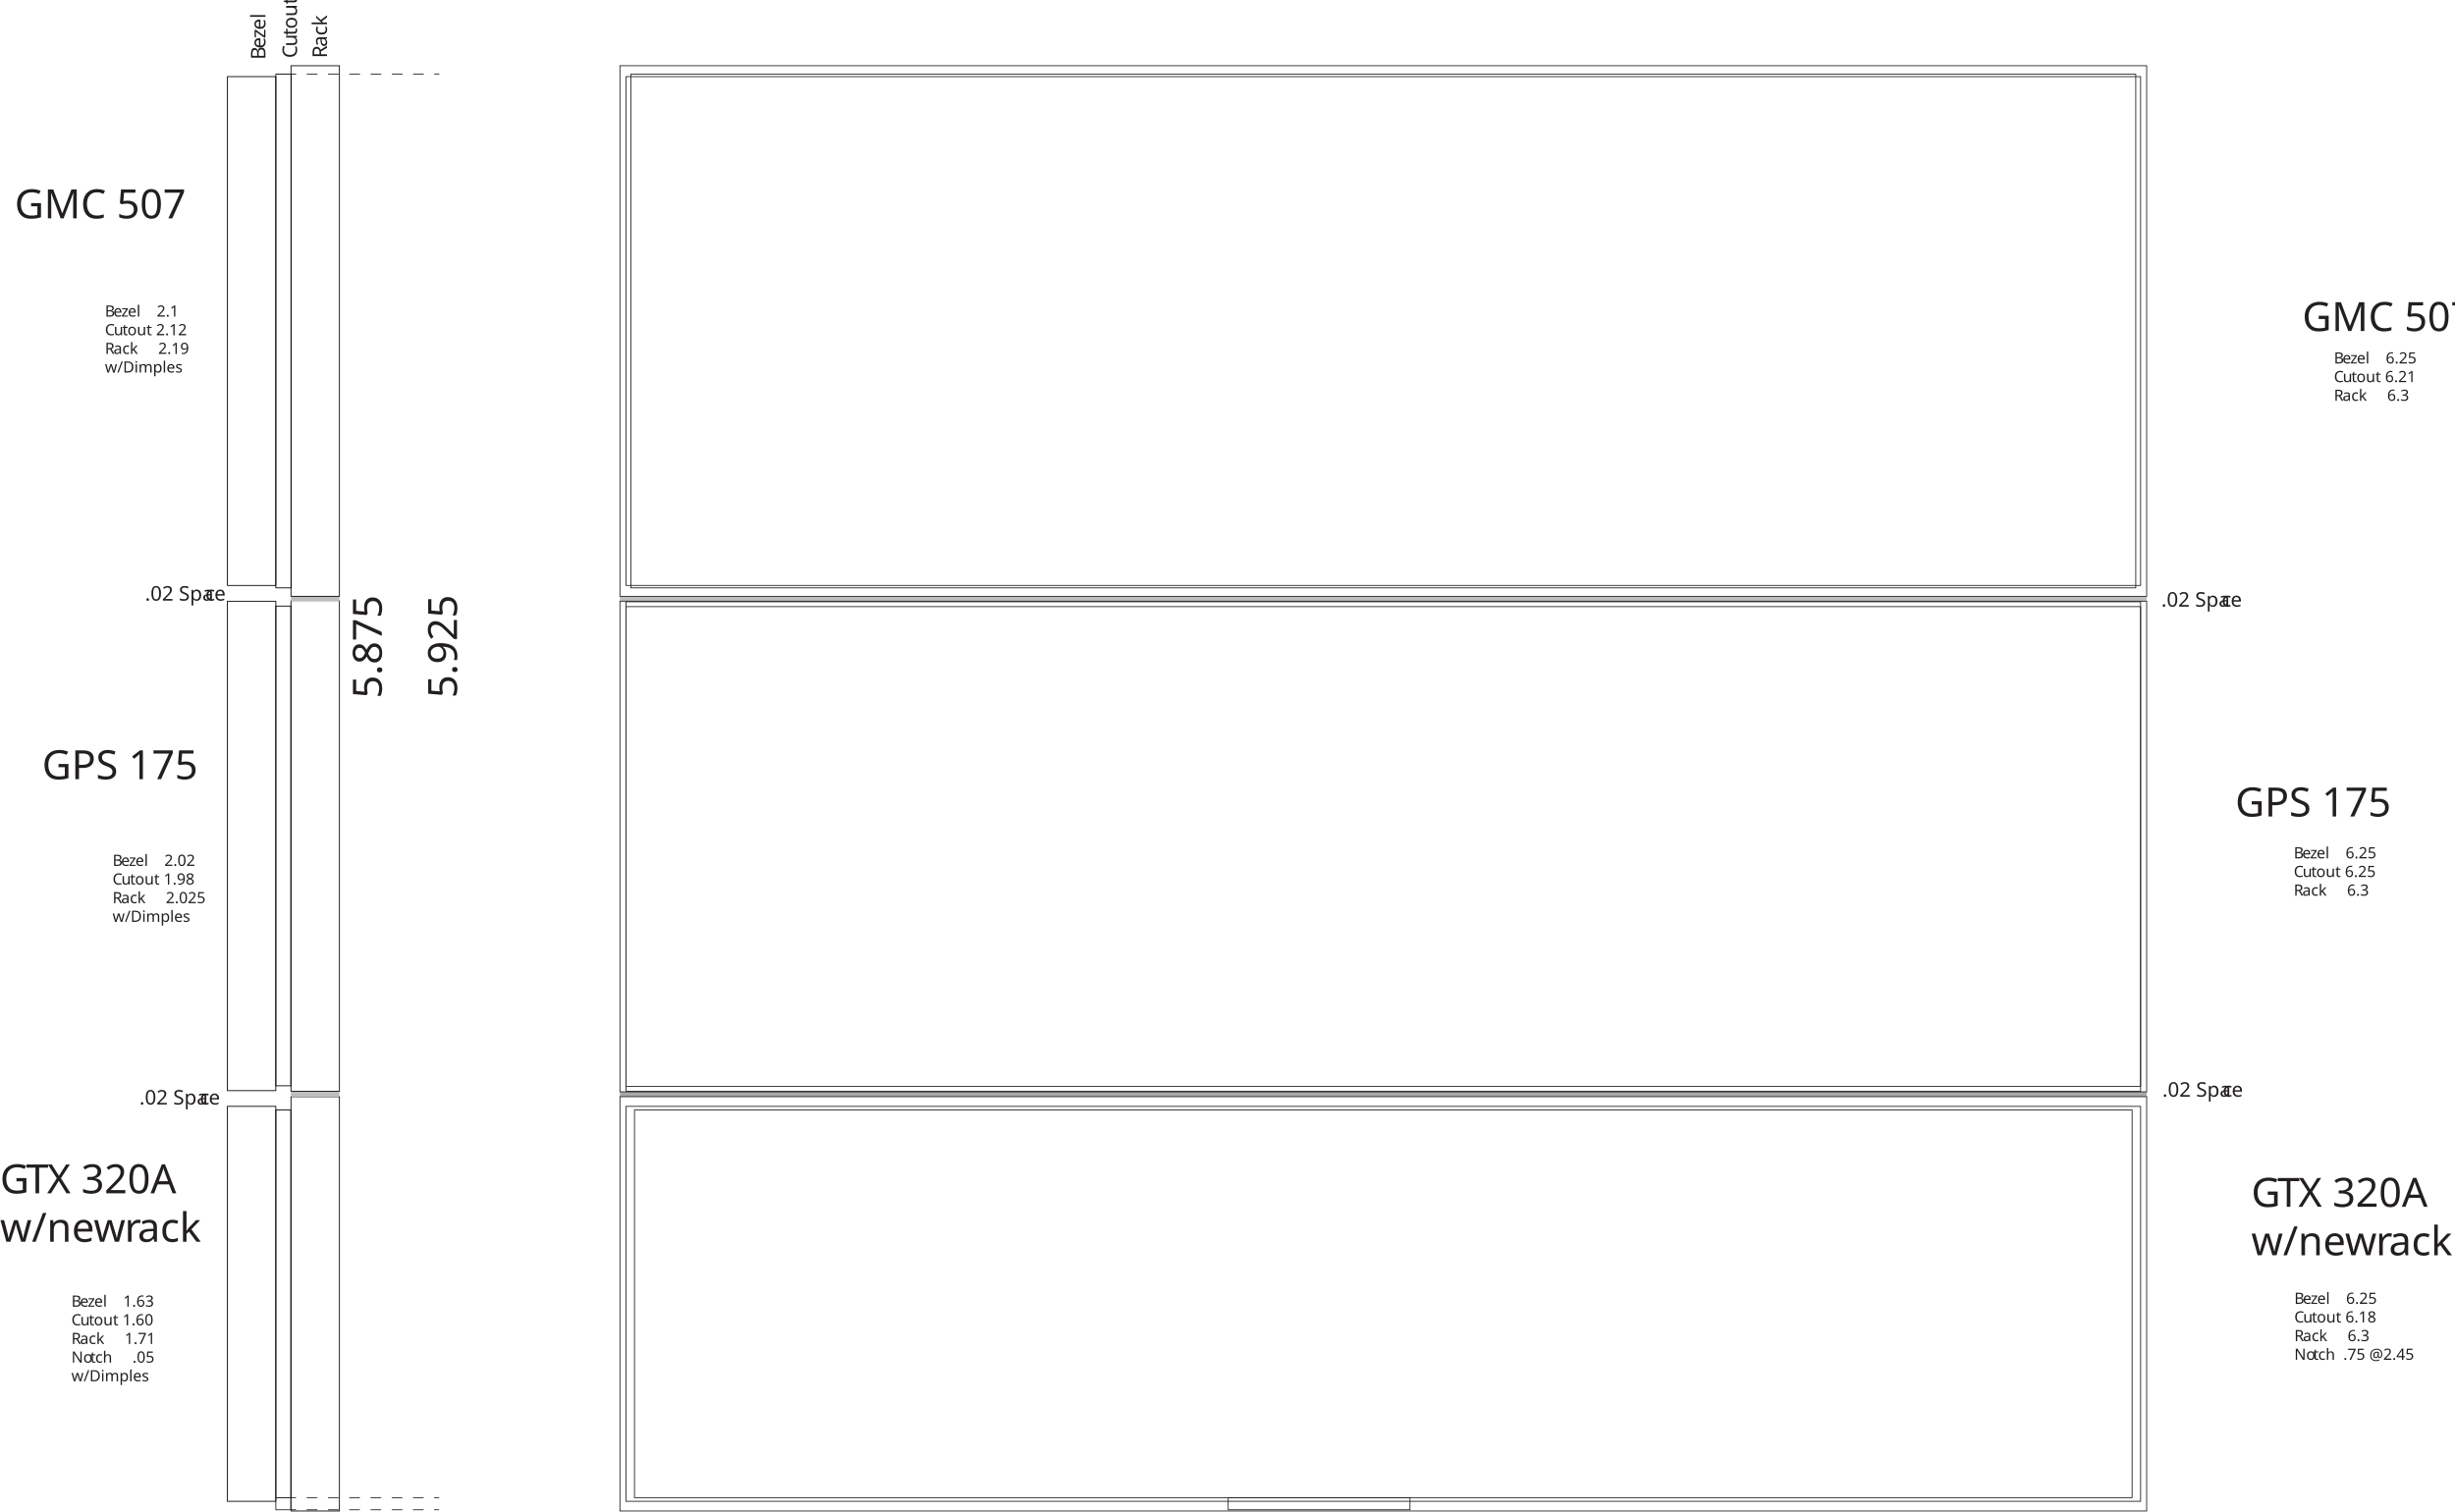
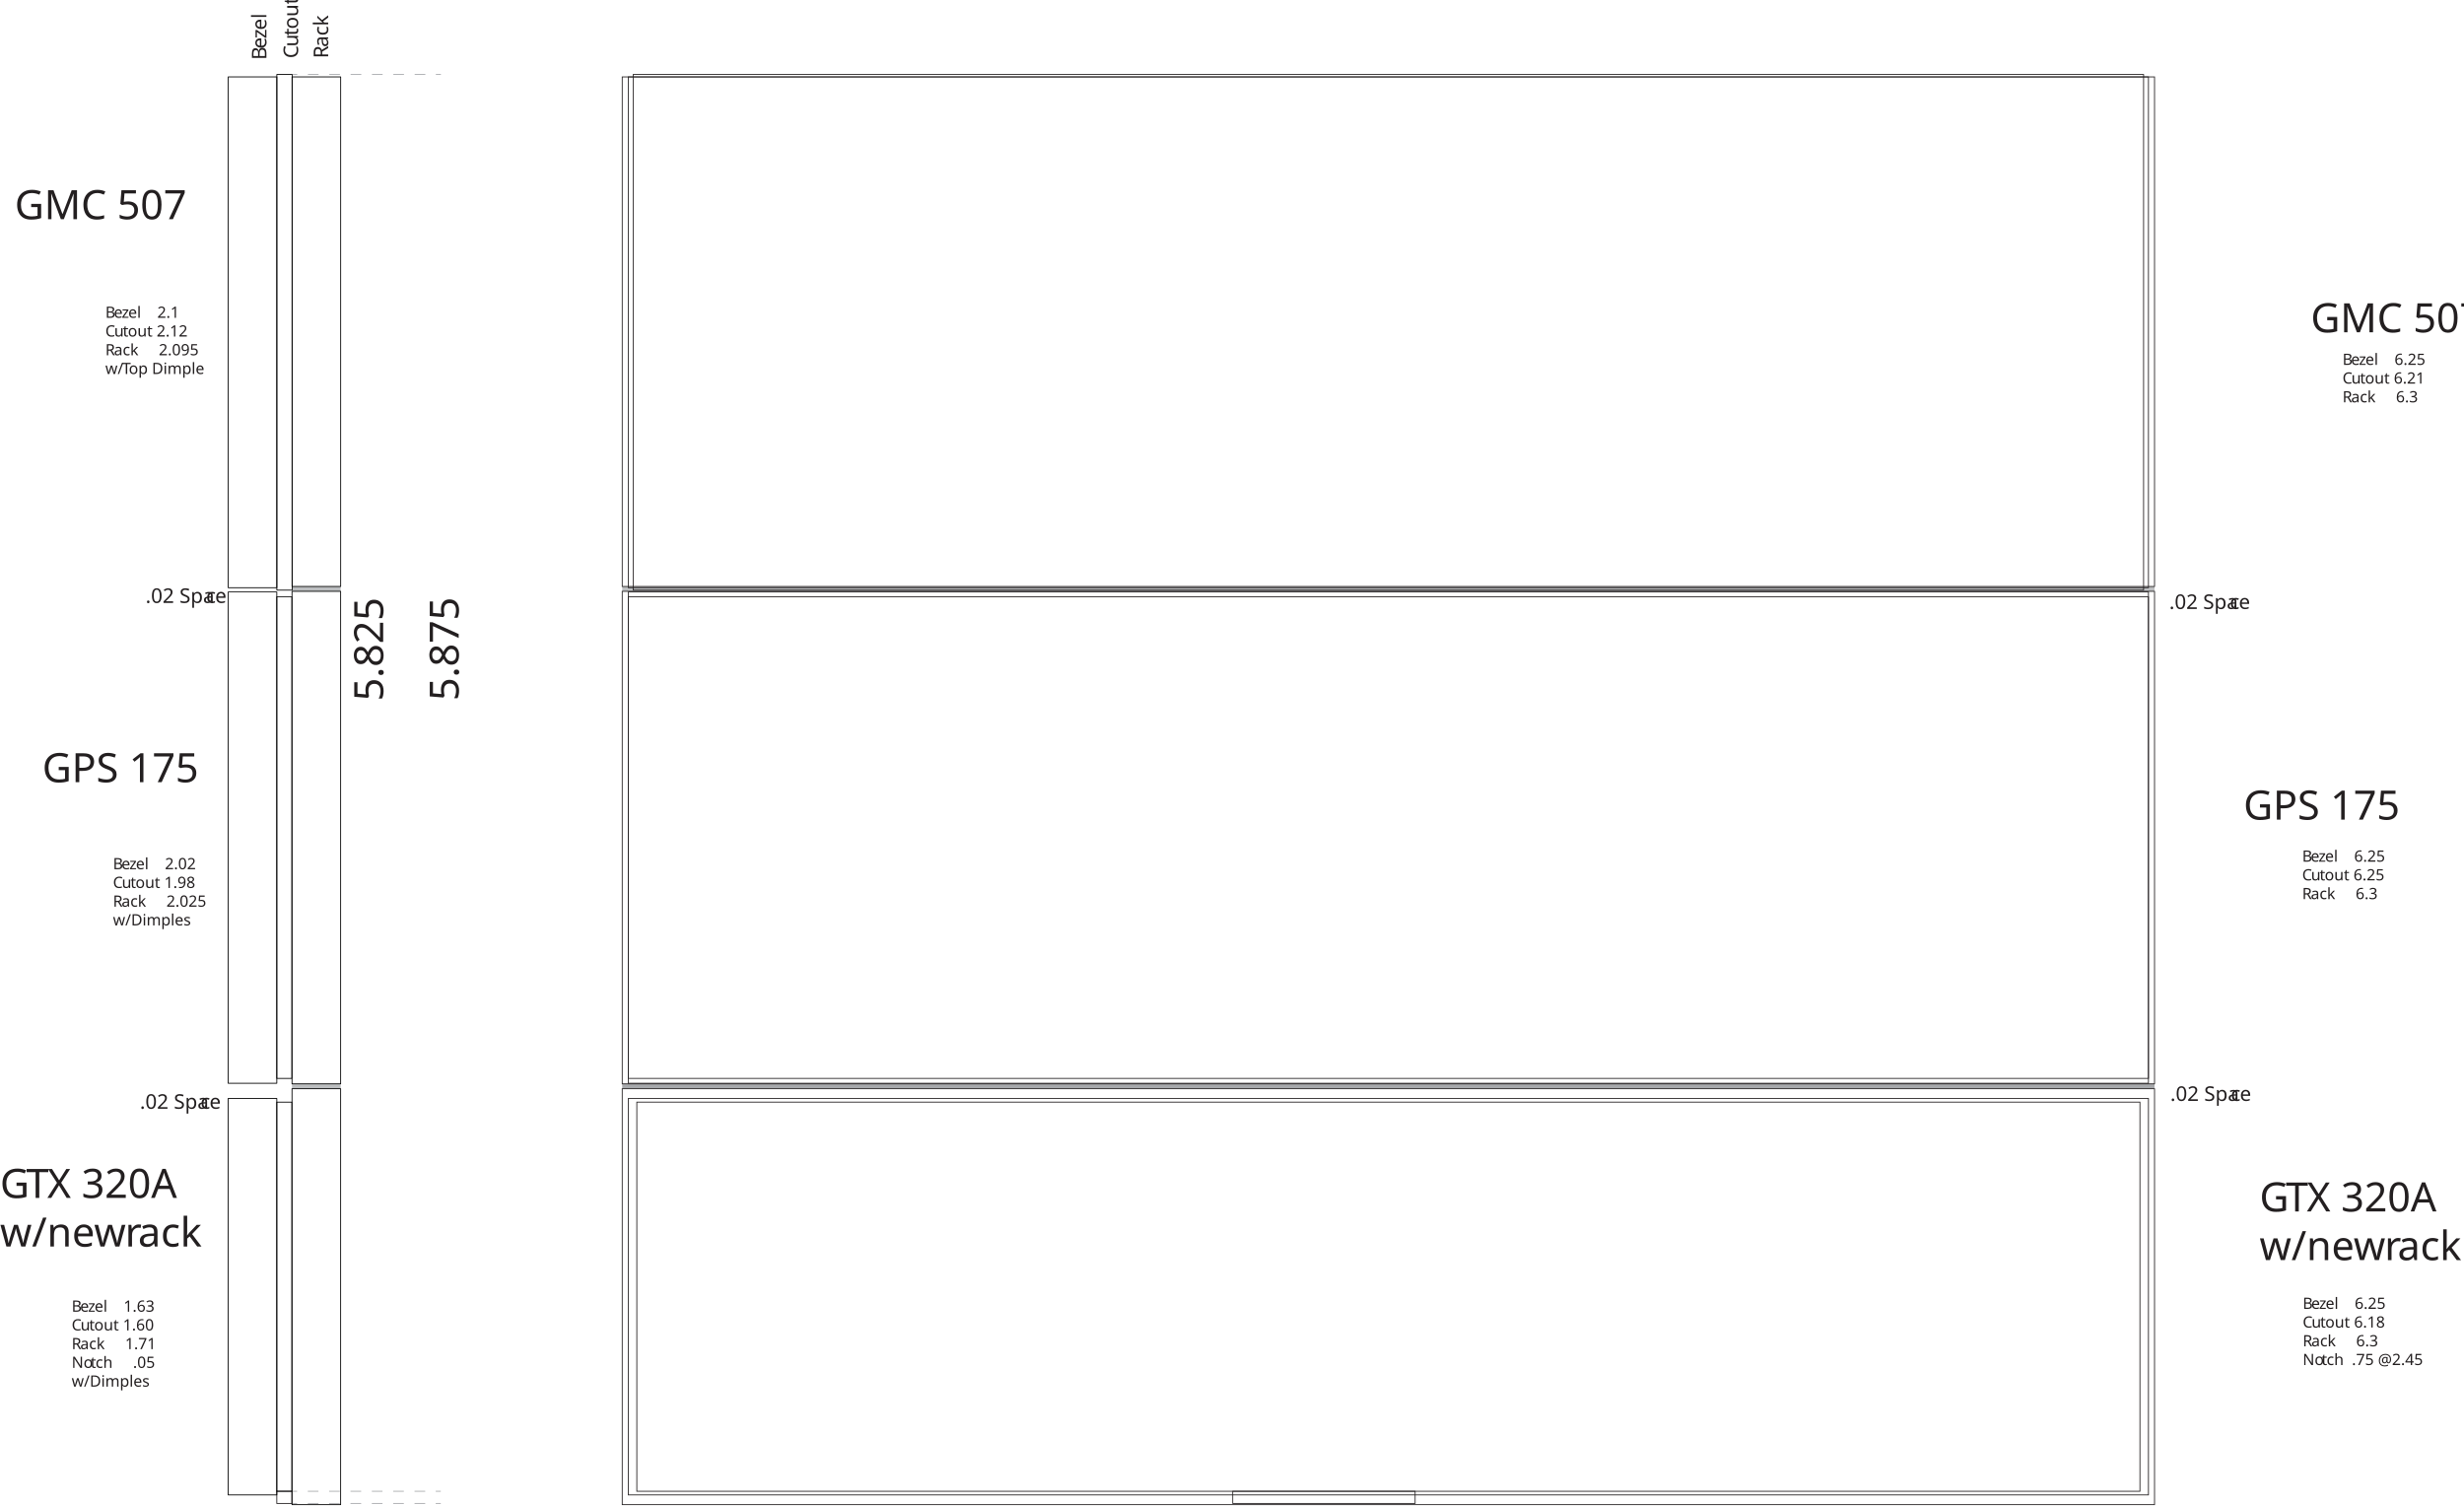
- <svg xmlns="http://www.w3.org/2000/svg" viewBox="0 0 729.4 449.13">
+ <svg xmlns="http://www.w3.org/2000/svg" viewBox="0 0 729.4 445.53">
  <defs>
    <style>
      .cls-1 {
        letter-spacing: .01em;
      }

      .cls-2 {
        font-size: 4.62px;
      }

      .cls-2, .cls-3, .cls-4 {
        fill: #231f20;
        font-family: MyriadPro-Regular, 'Myriad Pro';
      }

      .cls-5 {
        letter-spacing: .01em;
      }

      .cls-6 {
-         letter-spacing: 0em;
-       }
- 
-       .cls-7 {
-         letter-spacing: 0em;
-       }
- 
-       .cls-8 {
-         letter-spacing: 0em;
-       }
- 
-       .cls-9 {
-         letter-spacing: .02em;
-       }
- 
-       .cls-10 {
-         letter-spacing: -.01em;
-       }
- 
-       .cls-11 {
-         letter-spacing: -.01em;
-       }
- 
-       .cls-12 {
-         letter-spacing: 0em;
-       }
- 
-       .cls-13 {
-         letter-spacing: 0em;
-       }
- 
-       .cls-14 {
-         letter-spacing: 0em;
-       }
- 
-       .cls-15 {
-         letter-spacing: 0em;
-       }
- 
-       .cls-16 {
-         stroke-dasharray: 0 3;
-       }
- 
-       .cls-16, .cls-17, .cls-18, .cls-19 {
+         stroke-dasharray: 0 0 3.16 3.16;
+       }
+ 
+       .cls-6, .cls-7, .cls-8, .cls-9, .cls-10 {
        fill: none;
        stroke-width: .25px;
      }

-       .cls-16, .cls-18, .cls-19 {
-         stroke: #231f20;
+       .cls-6, .cls-7, .cls-9 {
+         stroke: #a7a9ac;
+       }
+ 
+       .cls-6, .cls-7, .cls-9, .cls-10 {
        stroke-miterlimit: 10;
      }

+       .cls-11 {
+         letter-spacing: 0em;
+       }
+ 
+       .cls-12 {
+         letter-spacing: 0em;
+       }
+ 
+       .cls-13 {
+         letter-spacing: 0em;
+       }
+ 
+       .cls-14 {
+         letter-spacing: .02em;
+       }
+ 
+       .cls-15 {
+         letter-spacing: -.01em;
+       }
+ 
+       .cls-16 {
+         letter-spacing: -.01em;
+       }
+ 
+       .cls-17 {
+         letter-spacing: 0em;
+       }
+ 
+       .cls-18 {
+         letter-spacing: 0em;
+       }
+ 
+       .cls-19 {
+         letter-spacing: 0em;
+       }
+ 
      .cls-20 {
        letter-spacing: 0em;
      }

      .cls-21 {
        letter-spacing: 0em;
      }

-       .cls-17 {
+       .cls-22 {
+         letter-spacing: 0em;
+       }
+ 
+       .cls-7 {
+         stroke-dasharray: 0 3;
+       }
+ 
+       .cls-8 {
        stroke: #000;
        stroke-linecap: round;
        stroke-linejoin: round;
      }

-       .cls-22 {
+       .cls-23 {
        letter-spacing: 0em;
      }

      .cls-3 {
        font-size: 6px;
      }

-       .cls-18 {
-         stroke-dasharray: 0 0 3.16 3.16;
-       }
- 
      .cls-4 {
        font-size: 12px;
      }

-       .cls-23 {
+       .cls-24 {
+         letter-spacing: -.07em;
+       }
+ 
+       .cls-25 {
        fill: #bcbec0;
      }

-       .cls-23, .cls-24 {
+       .cls-25, .cls-26 {
        stroke-width: 0px;
      }

-       .cls-24 {
+       .cls-26 {
        fill: #a7a9ac;
      }

-       .cls-25 {
-         letter-spacing: 0em;
+       .cls-27 {
+         letter-spacing: 0em;
+       }
+ 
+       .cls-10 {
+         stroke: #231f20;
      }
    </style>
  </defs>
-   <g id="Layer_1" data-name="Layer 1">
-     <g>
-       <rect class="cls-17" x="67.55" y="178.66" width="14.4" height="145.44" />
-       <rect class="cls-17" x="81.95" y="180.1" width="4.46" height="142.56" />
-       <rect class="cls-17" x="86.45" y="178.48" width="14.4" height="145.8" />
-     </g>
-     <g>
-       <rect class="cls-17" x="67.55" y="328.77" width="14.4" height="117.36" />
-       <rect class="cls-17" x="81.95" y="329.85" width="4.46" height="115.2" />
-       <rect class="cls-17" x="86.45" y="325.89" width="14.4" height="123.12" />
-     </g>
-     <rect class="cls-23" x="86.45" y="177.21" width="14.4" height="1.44" />
+   <g id="Spacing_Text_etc" data-name="Spacing, Text, etc">
    <text class="cls-3" transform="translate(78.86 17.71) rotate(-90)">
-       <tspan class="cls-6" x="0" y="0">B</tspan>
+       <tspan class="cls-11" x="0" y="0">B</tspan>
      <tspan x="3.28" y="0">e</tspan>
-       <tspan class="cls-15" x="6.28" y="0">z</tspan>
+       <tspan class="cls-20" x="6.28" y="0">z</tspan>
      <tspan x="8.81" y="0">el</tspan>
    </text>
    <text class="cls-3" transform="translate(88.23 17.25) rotate(-90)">
-       <tspan class="cls-11" x="0" y="0">C</tspan>
+       <tspan class="cls-16" x="0" y="0">C</tspan>
      <tspan x="3.41" y="0">u</tspan>
-       <tspan class="cls-8" x="6.71" y="0">t</tspan>
+       <tspan class="cls-13" x="6.71" y="0">t</tspan>
      <tspan x="8.66" y="0">out</tspan>
    </text>
    <text class="cls-3" transform="translate(97.15 17.25) rotate(-90)">
      <tspan class="cls-5" x="0" y="0">R</tspan>
      <tspan x="3.3" y="0">ack</tspan>
    </text>
    <text class="cls-4" transform="translate(684.02 98.37)">
      <tspan x="0" y="0">GMC 507</tspan>
    </text>
    <text class="cls-4" transform="translate(664.11 242.62)">
      <tspan x="0" y="0">GPS 175</tspan>
    </text>
    <text class="cls-4" transform="translate(0 354.61)">
      <tspan x="0" y="0">G</tspan>
-       <tspan class="cls-9" x="7.75" y="0">T</tspan>
-       <tspan class="cls-20" x="13.98" y="0">X 320A</tspan>
+       <tspan class="cls-14" x="7.75" y="0">T</tspan>
+       <tspan class="cls-21" x="13.98" y="0">X 320A</tspan>
      <tspan x="0" y="14.4">w/new </tspan>
-       <tspan class="cls-25" x="37" y="14.4">r</tspan>
+       <tspan class="cls-27" x="37" y="14.4">r</tspan>
      <tspan x="40.86" y="14.4">ack</tspan>
    </text>
    <text class="cls-3" transform="translate(642.13 180.27)">
      <tspan x="0" y="0">.02 Spa</tspan>
-       <tspan class="cls-14" x="17.93" y="0">c</tspan>
+       <tspan class="cls-19" x="17.93" y="0">c</tspan>
      <tspan x="20.59" y="0">e</tspan>
    </text>
-     <rect id="GMC507_to_GPS175_Space" data-name="GMC507 to GPS175 Space" class="cls-23" x="184.19" y="177.21" width="453.6" height="1.44" />
+     <rect id="GMC507_to_GPS175_Space" data-name="GMC507 to GPS175 Space" class="cls-25" x="184.19" y="173.61" width="453.6" height="1.44" />
    <text class="cls-4" transform="translate(4.34 64.88)">
      <tspan x="0" y="0">GMC 507</tspan>
    </text>
    <text class="cls-2" transform="translate(31.18 94.08)">
-       <tspan class="cls-7" x="0" y="0">B</tspan>
-       <tspan x="2.52" y="0">e</tspan>
-       <tspan class="cls-22" x="4.84" y="0">z</tspan>
+       <tspan class="cls-12" x="0" y="0">B</tspan>
+       <tspan x="2.52" y="0">e</tspan>
+       <tspan class="cls-23" x="4.84" y="0">z</tspan>
      <tspan x="6.78" y="0" xml:space="preserve">el    2.1</tspan>
-       <tspan class="cls-10" x="0" y="5.54">C</tspan>
-       <tspan class="cls-21" x="2.62" y="5.54">u</tspan>
-       <tspan class="cls-12" x="5.17" y="5.54">t</tspan>
+       <tspan class="cls-15" x="0" y="5.54">C</tspan>
+       <tspan class="cls-22" x="2.62" y="5.54">u</tspan>
+       <tspan class="cls-17" x="5.17" y="5.54">t</tspan>
      <tspan x="6.67" y="5.54">out 2.12</tspan>
      <tspan class="cls-1" x="0" y="11.09">R</tspan>
-       <tspan class="cls-13" x="2.54" y="11.09" xml:space="preserve">ack     2.19</tspan>
-       <tspan x="0" y="16.63">w/Dimples</tspan>
+       <tspan class="cls-18" x="2.54" y="11.09" xml:space="preserve">ack     2.095</tspan>
+       <tspan x="0" y="16.63">w/</tspan>
+       <tspan class="cls-24" x="4.98" y="16.63">T</tspan>
+       <tspan x="6.95" y="16.63">op Dimple</tspan>
    </text>
    <text class="cls-2" transform="translate(693.43 108.01)">
-       <tspan class="cls-7" x="0" y="0">B</tspan>
-       <tspan x="2.52" y="0">e</tspan>
-       <tspan class="cls-22" x="4.84" y="0">z</tspan>
+       <tspan class="cls-12" x="0" y="0">B</tspan>
+       <tspan x="2.52" y="0">e</tspan>
+       <tspan class="cls-23" x="4.84" y="0">z</tspan>
      <tspan x="6.78" y="0" xml:space="preserve">el    6.25</tspan>
-       <tspan class="cls-10" x="0" y="5.54">C</tspan>
-       <tspan class="cls-21" x="2.62" y="5.54">u</tspan>
-       <tspan class="cls-12" x="5.17" y="5.54">t</tspan>
+       <tspan class="cls-15" x="0" y="5.54">C</tspan>
+       <tspan class="cls-22" x="2.62" y="5.54">u</tspan>
+       <tspan class="cls-17" x="5.17" y="5.54">t</tspan>
      <tspan x="6.67" y="5.54">out 6.21</tspan>
      <tspan class="cls-1" x="0" y="11.09">R</tspan>
-       <tspan class="cls-13" x="2.54" y="11.09" xml:space="preserve">ack     6.3</tspan>
+       <tspan class="cls-18" x="2.54" y="11.09" xml:space="preserve">ack     6.3</tspan>
    </text>
    <text class="cls-2" transform="translate(33.44 257.31)">
-       <tspan class="cls-7" x="0" y="0">B</tspan>
-       <tspan x="2.52" y="0">e</tspan>
-       <tspan class="cls-22" x="4.84" y="0">z</tspan>
+       <tspan class="cls-12" x="0" y="0">B</tspan>
+       <tspan x="2.52" y="0">e</tspan>
+       <tspan class="cls-23" x="4.84" y="0">z</tspan>
      <tspan x="6.78" y="0" xml:space="preserve">el    2.02</tspan>
-       <tspan class="cls-10" x="0" y="5.54">C</tspan>
-       <tspan class="cls-21" x="2.62" y="5.54">u</tspan>
-       <tspan class="cls-12" x="5.17" y="5.54">t</tspan>
+       <tspan class="cls-15" x="0" y="5.54">C</tspan>
+       <tspan class="cls-22" x="2.62" y="5.54">u</tspan>
+       <tspan class="cls-17" x="5.17" y="5.54">t</tspan>
      <tspan x="6.67" y="5.54">out 1.98</tspan>
      <tspan class="cls-1" x="0" y="11.09">R</tspan>
-       <tspan class="cls-13" x="2.54" y="11.09" xml:space="preserve">ack     2.025</tspan>
+       <tspan class="cls-18" x="2.54" y="11.09" xml:space="preserve">ack     2.025</tspan>
      <tspan x="0" y="16.63">w/Dimples</tspan>
    </text>
    <text class="cls-4" transform="translate(12.49 231.55)">
      <tspan x="0" y="0">GPS 175</tspan>
    </text>
    <text class="cls-2" transform="translate(21.21 388.29)">
-       <tspan class="cls-7" x="0" y="0">B</tspan>
-       <tspan x="2.52" y="0">e</tspan>
-       <tspan class="cls-22" x="4.84" y="0">z</tspan>
+       <tspan class="cls-12" x="0" y="0">B</tspan>
+       <tspan x="2.52" y="0">e</tspan>
+       <tspan class="cls-23" x="4.84" y="0">z</tspan>
      <tspan x="6.78" y="0" xml:space="preserve">el    1.63</tspan>
-       <tspan class="cls-10" x="0" y="5.54">C</tspan>
-       <tspan class="cls-21" x="2.62" y="5.54">u</tspan>
-       <tspan class="cls-12" x="5.17" y="5.54">t</tspan>
+       <tspan class="cls-15" x="0" y="5.54">C</tspan>
+       <tspan class="cls-22" x="2.62" y="5.54">u</tspan>
+       <tspan class="cls-17" x="5.17" y="5.54">t</tspan>
      <tspan x="6.67" y="5.54">out 1.60</tspan>
      <tspan class="cls-1" x="0" y="11.09">R</tspan>
-       <tspan class="cls-13" x="2.54" y="11.09" xml:space="preserve">ack     1.71</tspan>
+       <tspan class="cls-18" x="2.54" y="11.09" xml:space="preserve">ack     1.71</tspan>
      <tspan x="0" y="16.63">No</tspan>
-       <tspan class="cls-12" x="5.58" y="16.63">t</tspan>
+       <tspan class="cls-17" x="5.58" y="16.63">t</tspan>
      <tspan x="7.08" y="16.63" xml:space="preserve">ch     .05</tspan>
      <tspan x="0" y="22.18">w/Dimples</tspan>
    </text>
    <text class="cls-3" transform="translate(43.08 178.48)">
      <tspan x="0" y="0">.02 Spa</tspan>
-       <tspan class="cls-14" x="17.93" y="0">c</tspan>
+       <tspan class="cls-19" x="17.93" y="0">c</tspan>
      <tspan x="20.59" y="0">e</tspan>
    </text>
    <text class="cls-3" transform="translate(41.41 328.22)">
      <tspan x="0" y="0">.02 Spa</tspan>
-       <tspan class="cls-14" x="17.93" y="0">c</tspan>
+       <tspan class="cls-19" x="17.93" y="0">c</tspan>
      <tspan x="20.59" y="0">e</tspan>
    </text>
-     <rect id="_.02_Space" data-name=".02 Space" class="cls-24" x="184.19" y="324.45" width="453.6" height="1.44" />
+     <rect id="_.02_Space" data-name=".02 Space" class="cls-26" x="184.19" y="320.85" width="453.6" height="1.44" />
    <text class="cls-4" transform="translate(668.87 358.62)">
      <tspan x="0" y="0">G</tspan>
-       <tspan class="cls-9" x="7.75" y="0">T</tspan>
-       <tspan class="cls-20" x="13.98" y="0">X 320A</tspan>
+       <tspan class="cls-14" x="7.75" y="0">T</tspan>
+       <tspan class="cls-21" x="13.98" y="0">X 320A</tspan>
      <tspan x="0" y="14.4">w/new </tspan>
-       <tspan class="cls-25" x="37" y="14.4">r</tspan>
+       <tspan class="cls-27" x="37" y="14.4">r</tspan>
      <tspan x="40.86" y="14.4">ack</tspan>
    </text>
    <text class="cls-3" transform="translate(642.44 325.89)">
      <tspan x="0" y="0">.02 Spa</tspan>
-       <tspan class="cls-14" x="17.93" y="0">c</tspan>
+       <tspan class="cls-19" x="17.93" y="0">c</tspan>
      <tspan x="20.59" y="0">e</tspan>
    </text>
    <text class="cls-2" transform="translate(681.49 255.07)">
-       <tspan class="cls-7" x="0" y="0">B</tspan>
-       <tspan x="2.52" y="0">e</tspan>
-       <tspan class="cls-22" x="4.84" y="0">z</tspan>
+       <tspan class="cls-12" x="0" y="0">B</tspan>
+       <tspan x="2.52" y="0">e</tspan>
+       <tspan class="cls-23" x="4.84" y="0">z</tspan>
      <tspan x="6.78" y="0" xml:space="preserve">el    6.25</tspan>
-       <tspan class="cls-10" x="0" y="5.54">C</tspan>
-       <tspan class="cls-21" x="2.62" y="5.54">u</tspan>
-       <tspan class="cls-12" x="5.17" y="5.54">t</tspan>
+       <tspan class="cls-15" x="0" y="5.54">C</tspan>
+       <tspan class="cls-22" x="2.62" y="5.54">u</tspan>
+       <tspan class="cls-17" x="5.17" y="5.54">t</tspan>
      <tspan x="6.67" y="5.54">out 6.25</tspan>
      <tspan class="cls-1" x="0" y="11.09">R</tspan>
-       <tspan class="cls-13" x="2.54" y="11.09" xml:space="preserve">ack     6.3</tspan>
+       <tspan class="cls-18" x="2.54" y="11.09" xml:space="preserve">ack     6.3</tspan>
    </text>
    <text class="cls-2" transform="translate(681.65 387.45)">
-       <tspan class="cls-7" x="0" y="0">B</tspan>
-       <tspan x="2.52" y="0">e</tspan>
-       <tspan class="cls-22" x="4.84" y="0">z</tspan>
+       <tspan class="cls-12" x="0" y="0">B</tspan>
+       <tspan x="2.52" y="0">e</tspan>
+       <tspan class="cls-23" x="4.84" y="0">z</tspan>
      <tspan x="6.78" y="0" xml:space="preserve">el    6.25</tspan>
-       <tspan class="cls-10" x="0" y="5.54">C</tspan>
-       <tspan class="cls-21" x="2.62" y="5.54">u</tspan>
-       <tspan class="cls-12" x="5.17" y="5.54">t</tspan>
+       <tspan class="cls-15" x="0" y="5.54">C</tspan>
+       <tspan class="cls-22" x="2.62" y="5.54">u</tspan>
+       <tspan class="cls-17" x="5.17" y="5.54">t</tspan>
      <tspan x="6.67" y="5.54">out 6.18</tspan>
      <tspan class="cls-1" x="0" y="11.09">R</tspan>
-       <tspan class="cls-13" x="2.54" y="11.09" xml:space="preserve">ack     6.3</tspan>
+       <tspan class="cls-18" x="2.54" y="11.09" xml:space="preserve">ack     6.3</tspan>
      <tspan x="0" y="16.63">No</tspan>
-       <tspan class="cls-12" x="5.58" y="16.63">t</tspan>
+       <tspan class="cls-17" x="5.58" y="16.63">t</tspan>
      <tspan x="7.08" y="16.63" xml:space="preserve">ch  .75 @2.45</tspan>
    </text>
    <g>
-       <line class="cls-19" x1="86.49" y1="22.05" x2="87.99" y2="22.05" />
-       <line class="cls-18" x1="91.15" y1="22.05" x2="127.44" y2="22.05" />
-       <line class="cls-19" x1="129.02" y1="22.05" x2="130.52" y2="22.05" />
+       <line class="cls-9" x1="86.49" y1="22.05" x2="87.99" y2="22.05" />
+       <line class="cls-6" x1="91.15" y1="22.05" x2="127.44" y2="22.05" />
+       <line class="cls-9" x1="129.02" y1="22.05" x2="130.52" y2="22.05" />
    </g>
    <g>
-       <line class="cls-19" x1="86.45" y1="445.05" x2="87.95" y2="445.05" />
-       <line class="cls-18" x1="91.11" y1="445.05" x2="127.4" y2="445.05" />
-       <line class="cls-19" x1="128.98" y1="445.05" x2="130.48" y2="445.05" />
-     </g>
-     <rect class="cls-19" x="81.95" y="445.05" width="4.46" height="3.6" />
+       <line class="cls-9" x1="86.45" y1="441.45" x2="87.95" y2="441.45" />
+       <line class="cls-6" x1="91.11" y1="441.45" x2="127.4" y2="441.45" />
+       <line class="cls-9" x1="128.98" y1="441.45" x2="130.48" y2="441.45" />
+     </g>
    <g>
-       <line class="cls-19" x1="86.45" y1="448.65" x2="87.95" y2="448.65" />
-       <line class="cls-18" x1="91.11" y1="448.65" x2="127.4" y2="448.65" />
-       <line class="cls-19" x1="128.98" y1="448.65" x2="130.48" y2="448.65" />
-     </g>
-     <line class="cls-16" x1="117.81" y1="22.05" x2="117.81" y2="445.05" />
-     <line class="cls-16" x1="126" y1="22.05" x2="126" y2="448.65" />
+       <line class="cls-9" x1="86.45" y1="445.05" x2="87.95" y2="445.05" />
+       <line class="cls-6" x1="91.11" y1="445.05" x2="127.4" y2="445.05" />
+       <line class="cls-9" x1="128.98" y1="445.05" x2="130.48" y2="445.05" />
+     </g>
+     <line class="cls-7" x1="117.81" y1="22.05" x2="117.81" y2="441.45" />
+     <line class="cls-7" x1="126" y1="22.05" x2="126" y2="445.05" />
    <text class="cls-4" transform="translate(113.43 207.53) rotate(-90)">
+       <tspan x="0" y="0">5.825</tspan>
+     </text>
+     <text class="cls-4" transform="translate(135.78 207.43) rotate(-90)">
      <tspan x="0" y="0">5.875</tspan>
    </text>
-     <text class="cls-4" transform="translate(135.78 207.43) rotate(-90)">
-       <tspan x="0" y="0">5.925</tspan>
-     </text>
+     <rect id="GPS175-GTX320A_Spacing" data-name="GPS175-GTX320A Spacing" class="cls-25" x="86.44" y="320.85" width="14.4" height="1.44" />
+     <rect id="GMC507-GPS175_Spacing" data-name="GMC507-GPS175 Spacing" class="cls-25" x="86.45" y="173.61" width="14.4" height="1.44" />
  </g>
  <g id="GTX320A">
    <g id="GTX320A_Front" data-name="GTX320A Front">
-       <rect id="GTX320A_Notch" data-name="GTX320A Notch" class="cls-19" x="364.91" y="445.05" width="54" height="3.6" />
-       <rect id="GTX320A_Cutout" data-name="GTX320A Cutout" class="cls-19" x="188.51" y="329.85" width="444.96" height="115.2" />
-       <rect id="GTX320A_Rack_w_Dimples" data-name="GTX320A Rack w/Dimples" class="cls-19" x="184.19" y="325.89" width="453.6" height="123.12" />
-       <rect id="GTX320A_Bezel" data-name="GTX320A Bezel" class="cls-19" x="185.99" y="328.77" width="450" height="117.36" />
+       <rect id="GTX320A_Notch" data-name="GTX320A Notch" class="cls-10" x="364.91" y="441.45" width="54" height="3.6" />
+       <rect id="GTX320A_Cutout" data-name="GTX320A Cutout" class="cls-10" x="188.51" y="326.25" width="444.96" height="115.2" />
+       <rect id="GTX320A_Rack_w_Dimples" data-name="GTX320A Rack w/Dimples" class="cls-10" x="184.19" y="322.29" width="453.6" height="123.12" />
+       <rect id="GTX320A_Bezel" data-name="GTX320A Bezel" class="cls-10" x="185.99" y="325.17" width="450" height="117.36" />
+     </g>
+     <g id="GTX320A_Side" data-name="GTX320A Side">
+       <rect id="Notch" class="cls-10" x="81.94" y="441.45" width="4.46" height="3.6" />
+       <rect class="cls-8" x="67.54" y="325.17" width="14.4" height="117.36" />
+       <rect class="cls-8" x="81.94" y="326.25" width="4.46" height="115.2" />
+       <rect class="cls-8" x="86.44" y="322.29" width="14.4" height="123.12" />
    </g>
  </g>
  <g id="GPS175">
    <g id="GPS175_Front" data-name="GPS175 Front">
-       <rect id="GPS175_Cutout" data-name="GPS175 Cutout" class="cls-19" x="185.99" y="180.27" width="450" height="142.56" />
-       <rect id="GPS175_Rack_w_Dimples" data-name="GPS175 Rack w/Dimples" class="cls-19" x="184.19" y="178.65" width="453.6" height="145.8" />
-       <rect id="GPS175_Bezel" data-name="GPS175 Bezel" class="cls-19" x="185.99" y="178.83" width="450" height="145.44" />
+       <rect id="GPS175_Cutout" data-name="GPS175 Cutout" class="cls-10" x="185.99" y="176.67" width="450" height="142.56" />
+       <rect id="GPS175_Rack_w_Dimples" data-name="GPS175 Rack w/Dimples" class="cls-10" x="184.19" y="175.05" width="453.6" height="145.8" />
+       <rect id="GPS175_Bezel" data-name="GPS175 Bezel" class="cls-10" x="185.99" y="175.23" width="450" height="145.44" />
+     </g>
+     <g id="GPS175_Side" data-name="GPS175 Side">
+       <rect id="GPS175_Bezel-2" data-name="GPS175 Bezel" class="cls-8" x="67.54" y="175.23" width="14.4" height="145.44" />
+       <rect id="GPS175_Cutout-2" data-name="GPS175 Cutout" class="cls-8" x="81.94" y="176.67" width="4.46" height="142.56" />
+       <rect id="GPS175_Rack" data-name="GPS175 Rack" class="cls-8" x="86.44" y="175.05" width="14.4" height="145.8" />
    </g>
  </g>
  <g id="GMC507">
    <g id="GMC507_Front" data-name="GMC507 Front">
-       <rect id="GMC507_Cutout" data-name="GMC507 Cutout" class="cls-19" x="187.43" y="22.05" width="447.12" height="152.64" />
-       <rect id="GMC507_Rack_w_Dimples" data-name="GMC507 Rack w/Dimples" class="cls-19" x="184.19" y="19.53" width="453.6" height="157.68" />
-       <rect id="GMC507_Bezel" data-name="GMC507 Bezel" class="cls-19" x="185.99" y="22.77" width="450" height="151.2" />
+       <rect id="GMC507_Cutout" data-name="GMC507 Cutout" class="cls-10" x="187.43" y="22.05" width="447.12" height="152.64" />
+       <rect id="GMC507_Rack_w_Dimple" data-name="GMC507 Rack w/Dimple" class="cls-10" x="184.19" y="22.77" width="453.6" height="150.84" />
+       <rect id="GMC507_Bezel" data-name="GMC507 Bezel" class="cls-10" x="185.99" y="22.77" width="450" height="151.2" />
    </g>
    <g id="GMC507_Side" data-name="GMC507 Side">
-       <rect id="GMC507_Bezel-2" data-name="GMC507 Bezel" class="cls-17" x="67.55" y="22.77" width="14.4" height="151.2" />
-       <rect id="GMC507_Cutout-2" data-name="GMC507 Cutout" class="cls-17" x="81.95" y="22.05" width="4.54" height="152.64" />
-       <rect id="GMC507_Rack" data-name="GMC507 Rack" class="cls-17" x="86.45" y="19.53" width="14.4" height="157.68" />
-     </g>
-     <rect class="cls-23" x="86.45" y="324.45" width="14.4" height="1.44" />
+       <rect id="GMC507_Bezel-2" data-name="GMC507 Bezel" class="cls-8" x="67.55" y="22.77" width="14.4" height="151.2" />
+       <rect id="GMC507_Cutout-2" data-name="GMC507 Cutout" class="cls-8" x="81.95" y="22.05" width="4.54" height="152.64" />
+       <rect id="GMC507_Rack" data-name="GMC507 Rack" class="cls-8" x="86.45" y="22.77" width="14.4" height="150.84" />
+     </g>
  </g>
</svg>
